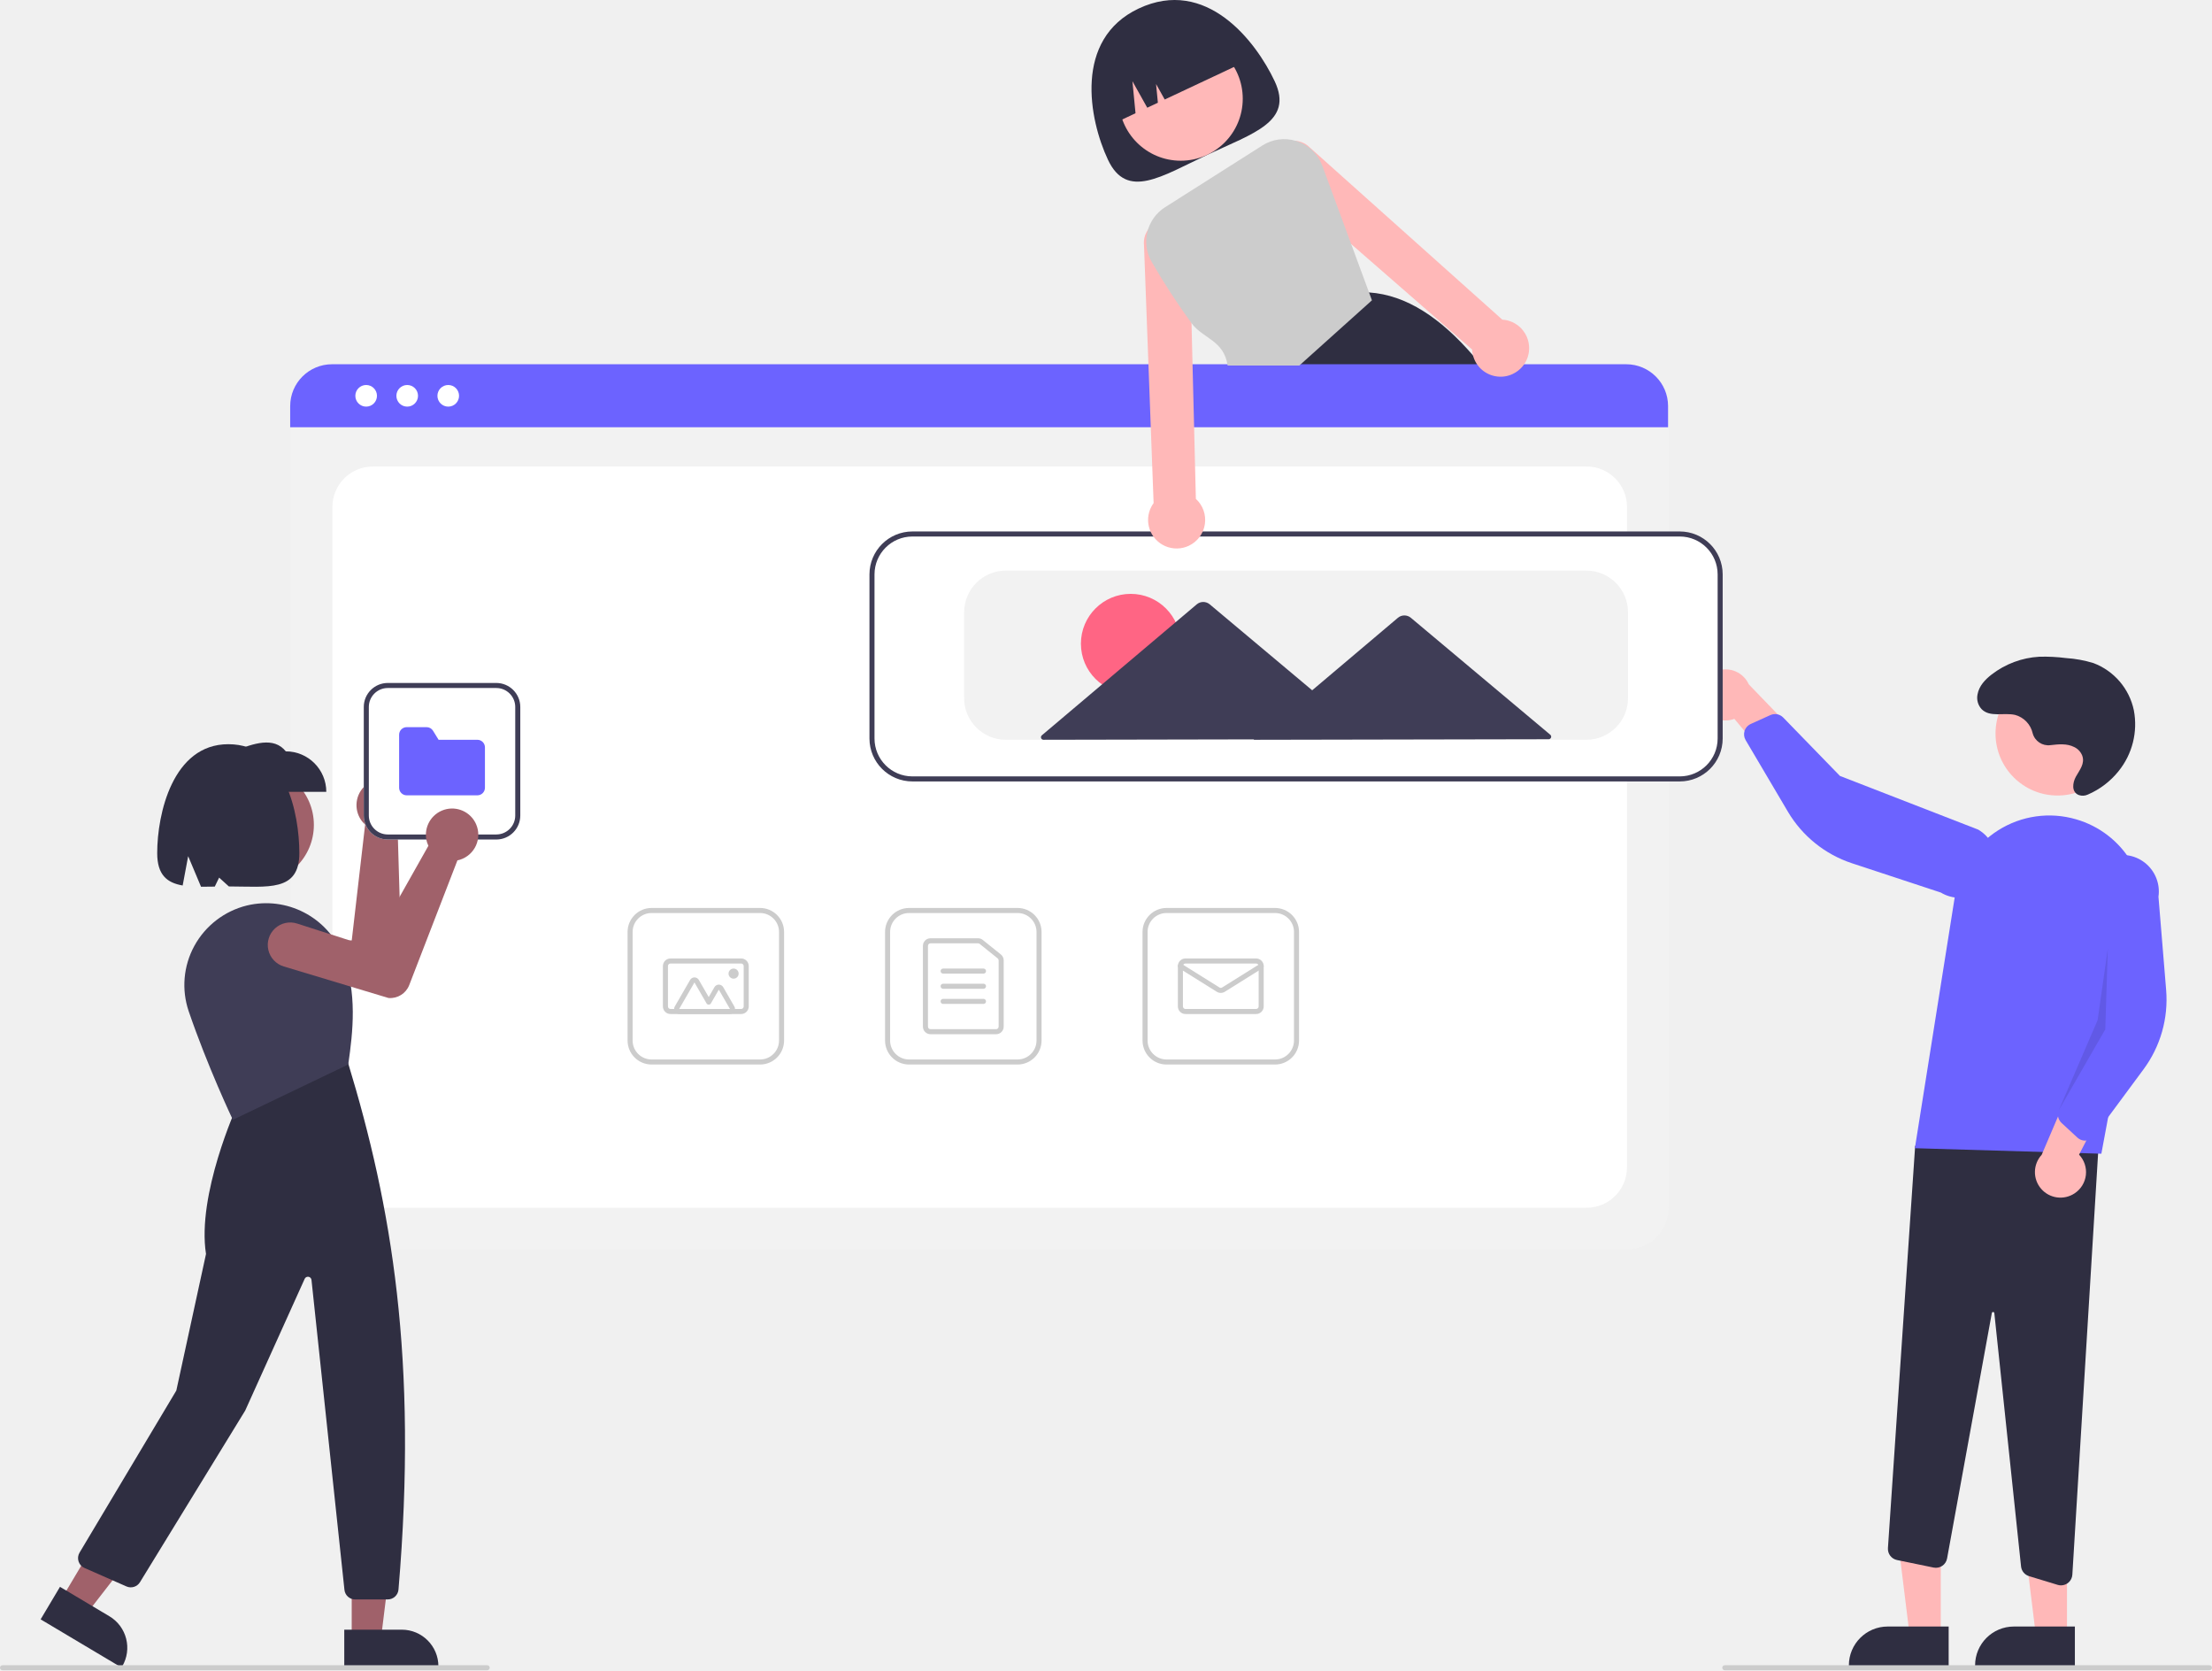
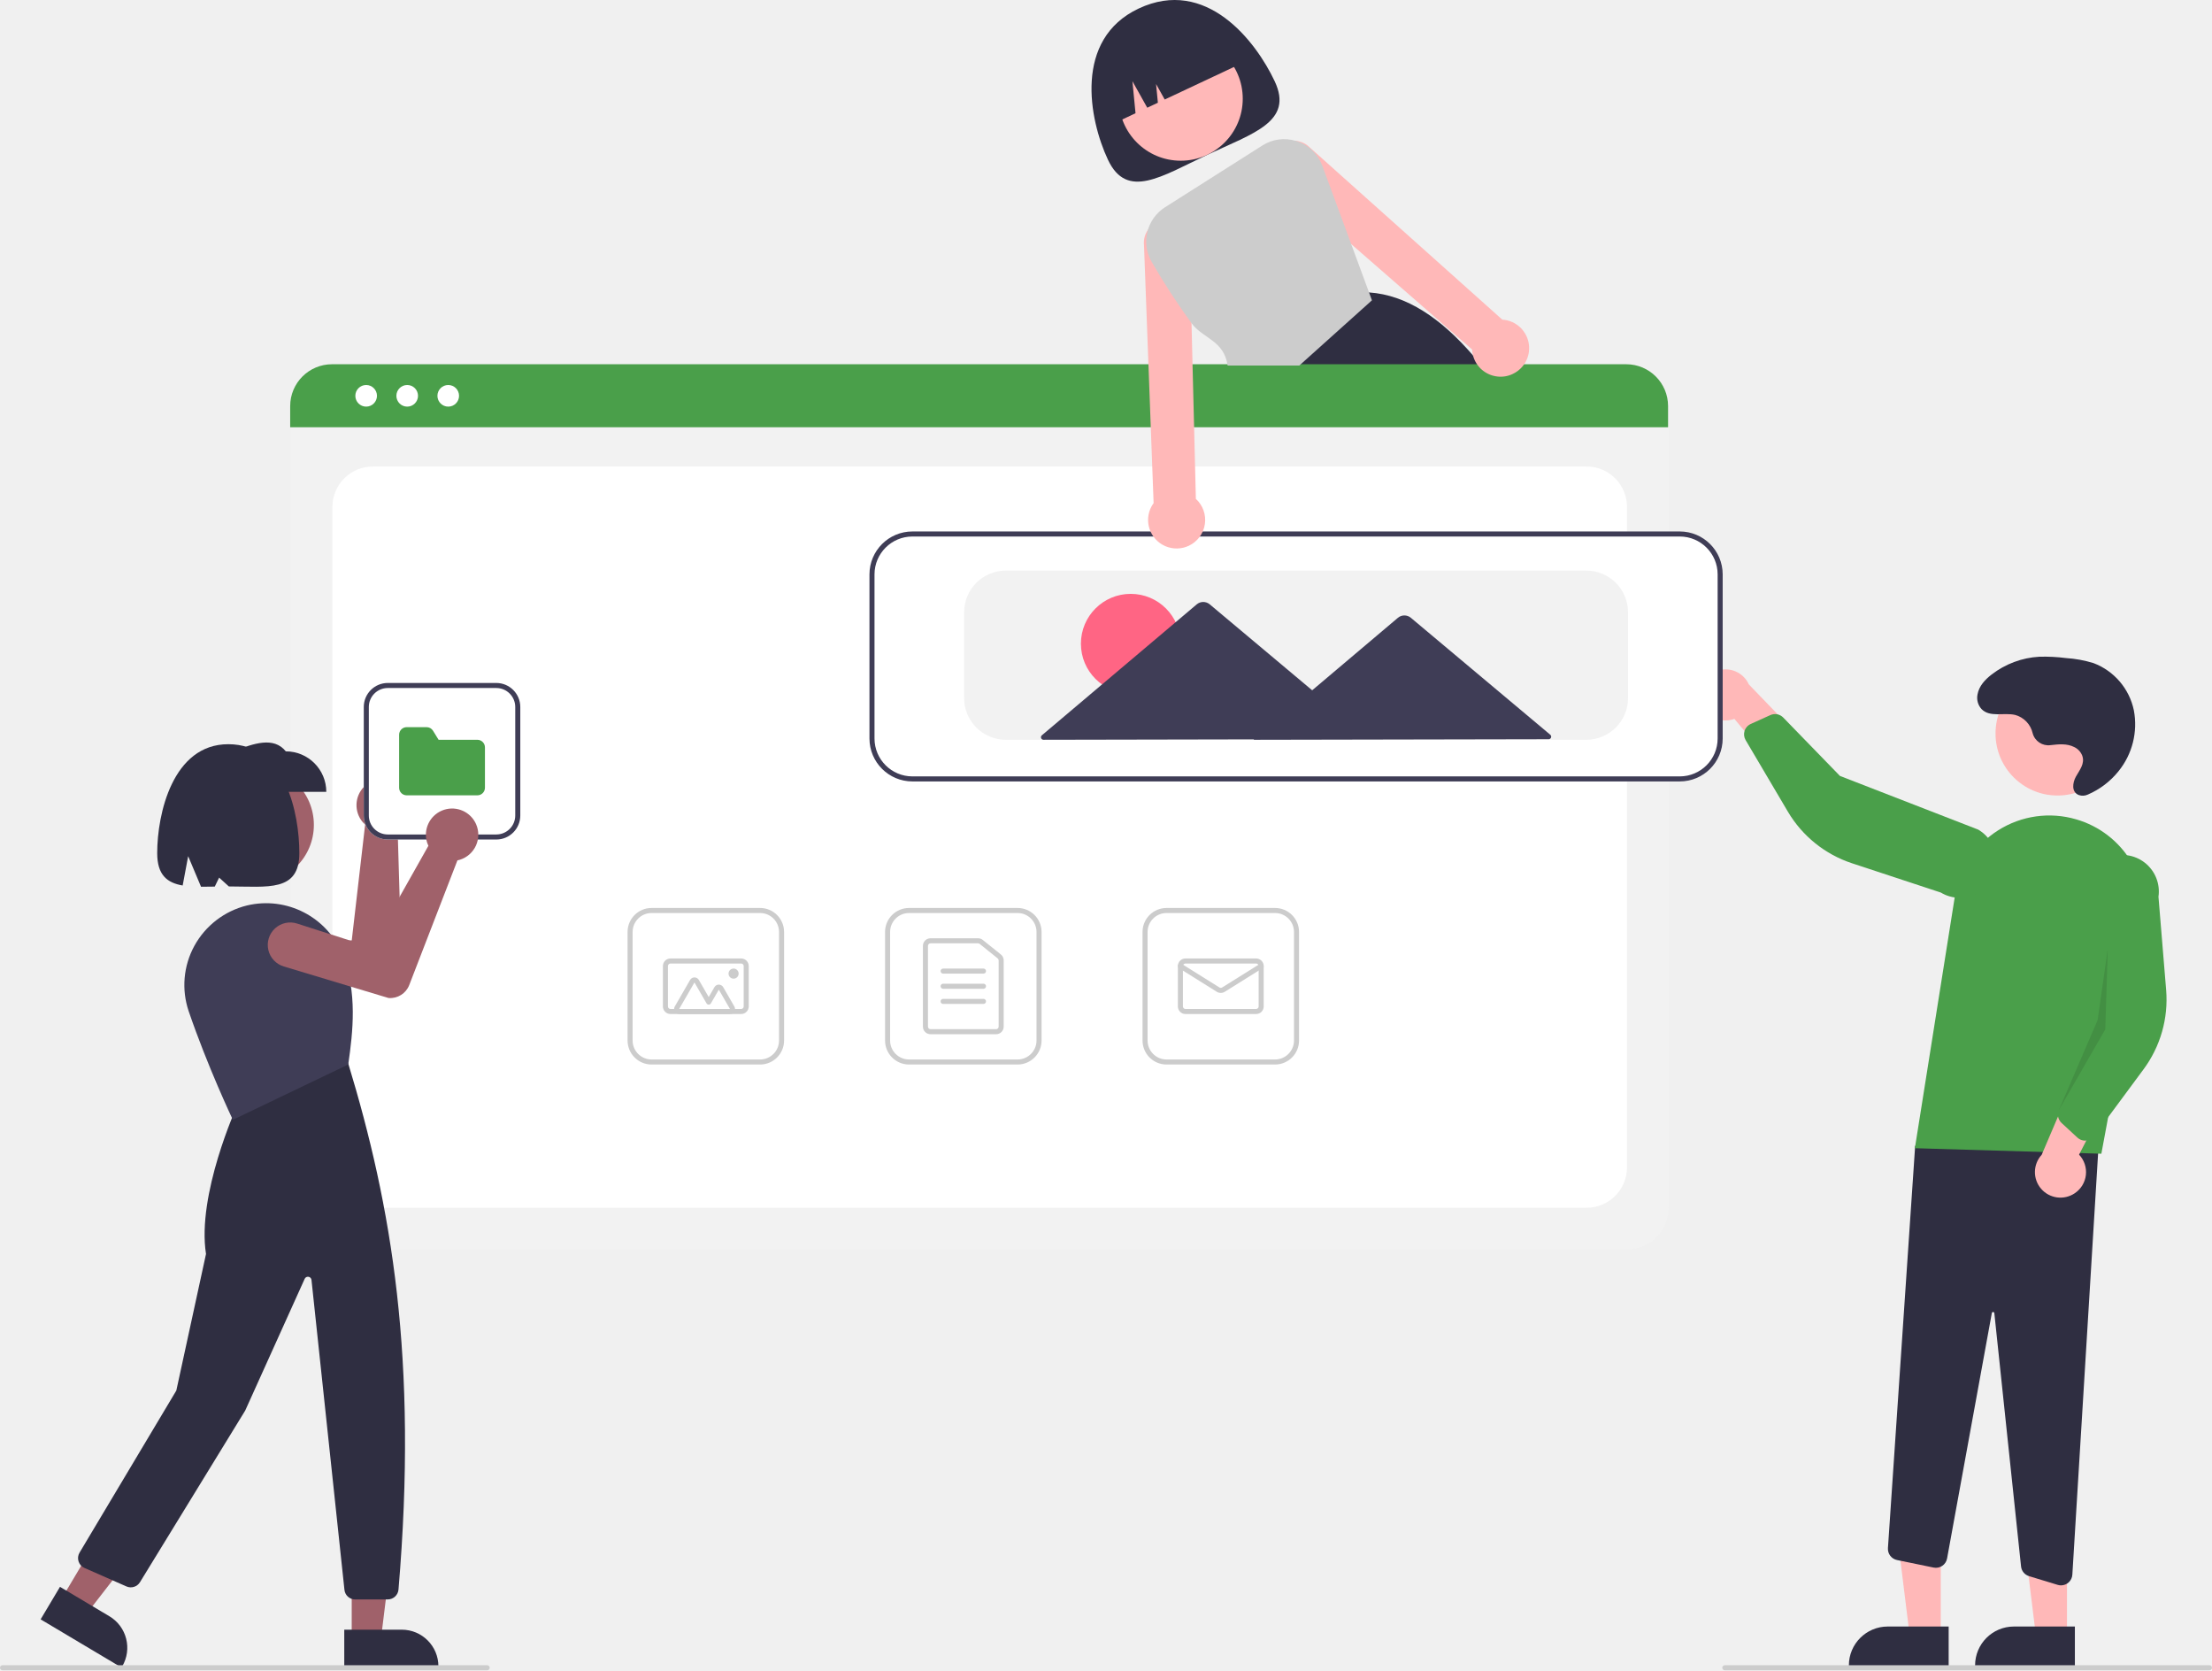
<svg xmlns="http://www.w3.org/2000/svg" id="a27520da-4319-485c-96d7-e776d7397e13" data-name="Layer 1" width="876.272" height="661.473" viewBox="0 0 876.272 661.473">
  <path d="M685.834,138.655c7.516,15.995-8.411,20.526-26.655,29.099s-31.898,17.942-39.414,1.947-13.615-47.743,12.195-59.871C658.66,97.284,678.318,122.659,685.834,138.655Z" transform="translate(-180.8642 -106.4605)" fill="#2f2e41" />
  <circle cx="467.746" cy="39.089" r="24.561" fill="#ffb8b8" />
  <path d="M770.29,254.473c-.85-1.11-1.7-2.2-2.56-3.26q-1.665-2.07-3.35-4.01c-12.73-14.69-26.27-23.94-41.18-24.93h-.02l-.22-.02-29.71,28.96-10.1,9.84.22.54,5.45,13.57h95.49A234.834,234.834,0,0,0,770.29,254.473Z" transform="translate(-180.8642 -106.4605)" fill="#2f2e41" />
  <path d="M621.902,155.438l0,0,8.792-4.131-1.225-12.683,5.879,10.496,4.202-1.975-.714-7.399,3.43,6.123,31.224-14.673,0,0a26,26,0,0,0-34.589-12.474l-4.525,2.126A26,26,0,0,0,621.902,155.438Z" transform="translate(-180.8642 -106.4605)" fill="#2f2e41" />
  <path d="M825.39,601.261H312.552a16.519,16.519,0,0,1-16.5-16.5V276.607a12.102,12.102,0,0,1,12.088-12.088H829.593a12.311,12.311,0,0,1,12.297,12.297V584.761A16.519,16.519,0,0,1,825.39,601.261Z" transform="translate(-180.8642 -106.4605)" fill="#f2f2f2" />
  <path d="M328.552,584.761h480.839a16,16,0,0,0,16-16V307.213a16,16,0,0,0-16-16H328.552a16,16,0,0,0-16,16V568.761A16,16,0,0,0,328.552,584.761Z" transform="translate(-180.8642 -106.4605)" fill="#fff" />
-   <path d="M841.66,275.663H295.82v-8.4a16.574,16.574,0,0,1,16.56-16.55H825.1a16.574,16.574,0,0,1,16.56,16.55Z" transform="translate(-180.8642 -106.4605)" fill="#6c63ff" />
+   <path d="M841.66,275.663H295.82v-8.4a16.574,16.574,0,0,1,16.56-16.55H825.1a16.574,16.574,0,0,1,16.56,16.55Z" transform="translate(-180.8642 -106.4605)" fill="#4a9f4a" />
  <circle cx="145.051" cy="156.752" r="4.283" fill="#fff" />
  <circle cx="161.31" cy="156.752" r="4.283" fill="#fff" />
  <circle cx="177.569" cy="156.752" r="4.283" fill="#fff" />
  <path d="M583.974,528.04h-43a9.511,9.511,0,0,1-9.5-9.5v-43a9.511,9.511,0,0,1,9.5-9.5h43a9.511,9.511,0,0,1,9.5,9.5v43A9.511,9.511,0,0,1,583.974,528.04Zm-43-60a7.508,7.508,0,0,0-7.5,7.5v43a7.508,7.508,0,0,0,7.5,7.5h43a7.508,7.508,0,0,0,7.5-7.5v-43a7.508,7.508,0,0,0-7.5-7.5Z" transform="translate(-180.8642 -106.4605)" fill="#ccc" />
  <path d="M575.474,516.04h-26a3.003,3.003,0,0,1-3-3v-32a3.003,3.003,0,0,1,3-3h18.839a3.007,3.007,0,0,1,1.879.662l7.16,5.754a2.984,2.984,0,0,1,1.121,2.338v26.246A3.003,3.003,0,0,1,575.474,516.04Zm-26-36a1.001,1.001,0,0,0-1,1v32a1.001,1.001,0,0,0,1,1h26a1.001,1.001,0,0,0,1-1v-26.246a.995.995,0,0,0-.374-.779l-7.161-5.754a1.002,1.002,0,0,0-.626-.22Z" transform="translate(-180.8642 -106.4605)" fill="#ccc" />
  <path d="M570.474,492.04h-16a1,1,0,0,1,0-2h16a1,1,0,0,1,0,2Z" transform="translate(-180.8642 -106.4605)" fill="#ccc" />
  <path d="M570.474,498.04h-16a1,1,0,0,1,0-2h16a1,1,0,0,1,0,2Z" transform="translate(-180.8642 -106.4605)" fill="#ccc" />
  <path d="M570.474,504.04h-16a1,1,0,0,1,0-2h16a1,1,0,0,1,0,2Z" transform="translate(-180.8642 -106.4605)" fill="#ccc" />
  <path d="M685.974,528.04h-43a9.511,9.511,0,0,1-9.5-9.5v-43a9.511,9.511,0,0,1,9.5-9.5h43a9.511,9.511,0,0,1,9.5,9.5v43A9.511,9.511,0,0,1,685.974,528.04Zm-43-60a7.508,7.508,0,0,0-7.5,7.5v43a7.508,7.508,0,0,0,7.5,7.5h43a7.508,7.508,0,0,0,7.5-7.5v-43a7.508,7.508,0,0,0-7.5-7.5Z" transform="translate(-180.8642 -106.4605)" fill="#ccc" />
  <path d="M678.474,508.04h-28a3.003,3.003,0,0,1-3-3v-16a3.003,3.003,0,0,1,3-3h28a3.003,3.003,0,0,1,3,3v16A3.003,3.003,0,0,1,678.474,508.04Zm-28-20a1.001,1.001,0,0,0-1,1v16a1.001,1.001,0,0,0,1,1h28a1.001,1.001,0,0,0,1-1v-16a1.001,1.001,0,0,0-1-1Z" transform="translate(-180.8642 -106.4605)" fill="#ccc" />
  <path d="M664.474,499.678a3.003,3.003,0,0,1-1.59-.453l-14.94-9.337a1,1,0,0,1,1.061-1.696l14.94,9.337a1.006,1.006,0,0,0,1.06,0l14.939-9.337a1,1,0,0,1,1.061,1.696l-14.939,9.337A3.004,3.004,0,0,1,664.474,499.678Z" transform="translate(-180.8642 -106.4605)" fill="#ccc" />
  <path d="M481.974,528.04h-43a9.511,9.511,0,0,1-9.5-9.5v-43a9.511,9.511,0,0,1,9.5-9.5h43a9.511,9.511,0,0,1,9.5,9.5v43A9.511,9.511,0,0,1,481.974,528.04Zm-43-60a7.508,7.508,0,0,0-7.5,7.5v43a7.508,7.508,0,0,0,7.5,7.5h43a7.508,7.508,0,0,0,7.5-7.5v-43a7.508,7.508,0,0,0-7.5-7.5Z" transform="translate(-180.8642 -106.4605)" fill="#ccc" />
  <path d="M474.474,508.04h-28a3.003,3.003,0,0,1-3-3v-16a3.003,3.003,0,0,1,3-3h28a3.003,3.003,0,0,1,3,3v16A3.003,3.003,0,0,1,474.474,508.04Zm-28-20a1.001,1.001,0,0,0-1,1v16a1.001,1.001,0,0,0,1,1h28a1.001,1.001,0,0,0,1-1v-16a1.001,1.001,0,0,0-1-1Z" transform="translate(-180.8642 -106.4605)" fill="#ccc" />
  <path d="M470.036,508.04h-20.124a2,2,0,0,1-1.732-3l6.062-10.5a2,2,0,0,1,3.464,0l3.915,6.781,2.268-3.929a2,2,0,0,1,3.464,0l4.415,7.647a2,2,0,0,1-1.732,3Zm0-2h0l-4.415-7.647-3.134,5.429a1.0 1,0,0,1-.866.5h0a1.0 1,0,0,1-.866-.5l-4.781-8.281-6.062,10.5Z" transform="translate(-180.8642 -106.4605)" fill="#ccc" />
  <circle cx="290.61" cy="385.579" r="2" fill="#ccc" />
  <polygon points="768.825 648.15 756.565 648.149 750.733 600.861 768.827 600.862 768.825 648.15" fill="#ffb8b8" />
  <path d="M952.816,766.494l-39.531-.001v-.5a15.386,15.386,0,0,1,15.386-15.386h.001l24.144.001Z" transform="translate(-180.8642 -106.4605)" fill="#2f2e41" />
  <polygon points="818.825 648.15 806.565 648.149 800.733 600.861 818.827 600.862 818.825 648.15" fill="#ffb8b8" />
  <path d="M1002.816,766.494l-39.531-.001v-.5a15.386,15.386,0,0,1,15.386-15.386h.001l24.144.001Z" transform="translate(-180.8642 -106.4605)" fill="#2f2e41" />
  <path d="M996.014,734.111l-11.354-3.454a4.493,4.493,0,0,1-3.166-3.833L970.908,626.498a.48.48,0,0,0-.479-.447.469.469,0,0,0-.51.409l-17.731,97.199a4.5,4.5,0,0,1-5.335,3.6L932.342,724.269a4.516,4.516,0,0,1-3.582-4.712l10.785-159.312,73.138-7.892-10.868,177.727a4.505,4.505,0,0,1-4.484,4.228A4.526,4.526,0,0,1,996.014,734.111Z" transform="translate(-180.8642 -106.4605)" fill="#2f2e41" />
  <circle cx="815.08" cy="290.487" r="24.561" fill="#ffb8b8" />
-   <path d="M939.433,561.18l15.858-99.851a37.857,37.857,0,0,1,48.005-30.399h0a37.743,37.743,0,0,1,26.601,43.262l-16.591,89.172Z" transform="translate(-180.8642 -106.4605)" fill="#6c63ff" />
+   <path d="M939.433,561.18l15.858-99.851a37.857,37.857,0,0,1,48.005-30.399h0a37.743,37.743,0,0,1,26.601,43.262l-16.591,89.172Z" transform="translate(-180.8642 -106.4605)" fill="#4a9f4a" />
  <path d="M1002.725,579.046a10.056,10.056,0,0,0,1.747-15.32l16.396-31.751-18.465,1.97-12.739,29.849a10.11,10.11,0,0,0,13.061,15.251Z" transform="translate(-180.8642 -106.4605)" fill="#ffb8b8" />
-   <path d="M1006.236,558.126a4.506,4.506,0,0,1-2.426-1.151l-6.273-5.797a4.515,4.515,0,0,1-1.092-5.054l12.537-29.718-1.779-58.72a14.497,14.497,0,1,1,28.727,3.919l3.041,36.912a46.373,46.373,0,0,1-8.938,31.397l-19.552,26.432a4.505,4.505,0,0,1-3.195,1.804A4.455,4.455,0,0,1,1006.236,558.126Z" transform="translate(-180.8642 -106.4605)" fill="#6c63ff" />
+   <path d="M1006.236,558.126a4.506,4.506,0,0,1-2.426-1.151l-6.273-5.797a4.515,4.515,0,0,1-1.092-5.054l12.537-29.718-1.779-58.72a14.497,14.497,0,1,1,28.727,3.919l3.041,36.912a46.373,46.373,0,0,1-8.938,31.397l-19.552,26.432a4.505,4.505,0,0,1-3.195,1.804A4.455,4.455,0,0,1,1006.236,558.126Z" transform="translate(-180.8642 -106.4605)" fill="#4a9f4a" />
  <path d="M854.505,383.566a10.056,10.056,0,0,0,13.426,7.582l22.846,27.478,5.385-17.772-22.52-23.369a10.11,10.11,0,0,0-19.137,6.081Z" transform="translate(-180.8642 -106.4605)" fill="#ffb8b8" />
-   <path d="M872.401,394.955a4.506,4.506,0,0,1,2.006-1.786l7.784-3.517a4.515,4.515,0,0,1,5.08.965l22.478,23.132,54.766,21.257a14.497,14.497,0,1,1-14.809,24.926l-35.177-11.592a46.374,46.374,0,0,1-25.427-20.472l-16.717-28.31a4.505,4.505,0,0,1-.415-3.646A4.454,4.454,0,0,1,872.401,394.955Z" transform="translate(-180.8642 -106.4605)" fill="#6c63ff" />
+   <path d="M872.401,394.955a4.506,4.506,0,0,1,2.006-1.786l7.784-3.517a4.515,4.515,0,0,1,5.08.965l22.478,23.132,54.766,21.257a14.497,14.497,0,1,1-14.809,24.926l-35.177-11.592a46.374,46.374,0,0,1-25.427-20.472l-16.717-28.31a4.505,4.505,0,0,1-.415-3.646A4.454,4.454,0,0,1,872.401,394.955Z" transform="translate(-180.8642 -106.4605)" fill="#4a9f4a" />
  <polygon points="835.002 375.652 834.002 407.652 815.58 439.663 830.962 403.99 835.002 375.652" opacity="0.1" />
  <path d="M993.13,401.563a6.423,6.423,0,0,1-7.031-4.702,9.764,9.764,0,0,0-6.951-7.274c-4.505-1.029-10.012,1.091-13.314-2.322a6.637,6.637,0,0,1-1.575-5.842c.608-3.317,2.981-5.823,5.563-7.827a34.062,34.062,0,0,1,18.866-7.051,67.677,67.677,0,0,1,10.621.528,47.009,47.009,0,0,1,10.864,1.985,25.576,25.576,0,0,1,16.002,18.68,29.528,29.528,0,0,1-6.057,24.13,31.702,31.702,0,0,1-12.161,9.259,4.744,4.744,0,0,1-3.606.183c-2.957-1.176-2.474-4.839-1.126-7.283,1.443-2.615,3.663-5.146,2.503-8.329a6.302,6.302,0,0,0-3.127-3.366c-2.94-1.499-6.228-1.145-9.389-.78Z" transform="translate(-180.8642 -106.4605)" fill="#2f2e41" />
  <path d="M846.297,415.433h-304a16.519,16.519,0,0,1-16.5-16.5v-65a16.519,16.519,0,0,1,16.5-16.5h304a16.519,16.519,0,0,1,16.5,16.5v65A16.519,16.519,0,0,1,846.297,415.433Z" transform="translate(-180.8642 -106.4605)" fill="#fff" />
  <path d="M846.297,415.933h-304a17.019,17.019,0,0,1-17-17v-65a17.019,17.019,0,0,1,17-17h304a17.019,17.019,0,0,1,17,17v65A17.019,17.019,0,0,1,846.297,415.933Zm-304-97a15.017,15.017,0,0,0-15,15v65a15.017,15.017,0,0,0,15,15h304a15.017,15.017,0,0,0,15-15v-65a15.017,15.017,0,0,0-15-15Z" transform="translate(-180.8642 -106.4605)" fill="#3f3d56" />
  <path d="M809.297,399.433h-230a16.519,16.519,0,0,1-16.5-16.5v-34a16.519,16.519,0,0,1,16.5-16.5h230a16.519,16.519,0,0,1,16.5,16.5v34A16.519,16.519,0,0,1,809.297,399.433Z" transform="translate(-180.8642 -106.4605)" fill="#f2f2f2" />
  <circle cx="447.928" cy="254.915" r="19.732" fill="#ff6584" />
  <path d="M795.004,397.442l-27.853-23.36-27.372-22.956a4,4,0,0,0-5.153.01l-27.283,23.062-6.664,5.633-10.048-8.427-30.537-25.611a4,4,0,0,0-5.152.01l-30.438,25.728-30.917,26.133a1.0 1,0,0,0,.647,1.764l63.387-.122,20.064-.039-.196.166,59.808-.115,57.067-.11A1.0 1,0,0,0,795.004,397.442Z" transform="translate(-180.8642 -106.4605)" fill="#3f3d56" />
  <path d="M1056.136,767.933h-192a1,1,0,0,1,0-2h192a1,1,0,0,1,0,2Z" transform="translate(-180.8642 -106.4605)" fill="#ccc" />
  <path d="M784.92,238.373a11.221,11.221,0,0,0-7.25-5.1,10.301,10.301,0,0,0-1.66-.21l-76.19-68.12a9.015,9.015,0,0,0-5.63-2.69,7.67,7.67,0,0,0-1.27-.04,9.055,9.055,0,0,0-5.96,15.48l29.17,25.43,47.9,41.75a11.916,11.916,0,0,0,.35,2.33,11.266,11.266,0,0,0,9.67,8.37,11.092,11.092,0,0,0,6.05-1,11.407,11.407,0,0,0,3.88-2.97c.11-.13.21-.25.31-.39a11.293,11.293,0,0,0,.63-12.84Z" transform="translate(-180.8642 -106.4605)" fill="#ffb8b8" />
  <path d="M654.6,304.023l-.71-28.86-.6-23.95-.41-16.76-.81-32.67a9.046,9.046,0,0,0-15.71-5.25,6.923,6.923,0,0,0-.75.96,8.936,8.936,0,0,0-1.56,6.05l1.78,47.67.89,23.95,1.14,30.55a12.047,12.047,0,0,0-.89,1.41,11.248,11.248,0,0,0-.71,8.84,11.311,11.311,0,0,0,15.56,6.63,11.301,11.301,0,0,0,2.78-18.57Z" transform="translate(-180.8642 -106.4605)" fill="#ffb8b8" />
  <path d="M723.201,222.273l-7.07-19.15-11.44-31.02a16.006,16.006,0,0,0-9.95-9.68c-.18-.06-.37-.12-.55-.17a15.984,15.984,0,0,0-13.24,1.82l-38.53,24.44a16.093,16.093,0,0,0-5.27,21.75,276.323,276.323,0,0,0,15.73,24.19c4.49,6.11,12.85,6.76,14.3,16.76h28.41l28.76-25.82Z" transform="translate(-180.8642 -106.4605)" fill="#ccc" />
  <circle cx="101.165" cy="326.682" r="23.172" fill="#a0616a" />
  <path d="M338.916,417.193q.343.273.664.578a10.38,10.38,0,0,1-.417,15.484,9.722,9.722,0,0,1-.814.613l1.568,52.945a8.061,8.061,0,0,1-5.545,7.867l-.096.021-42.989,4.578a8.899,8.899,0,1,1-1.722-17.713l30.644-2.699,5.3-45.851a9.876,9.876,0,0,1-.972-.99,10.38,10.38,0,0,1,14.378-14.833Z" transform="translate(-180.8642 -106.4605)" fill="#a0616a" />
  <polygon points="139.328 649.174 150.895 649.174 156.397 604.561 139.326 604.561 139.328 649.174" fill="#a0616a" />
  <path d="M317.242,751.858l22.778-.001h.001a14.516,14.516,0,0,1,14.516,14.516v.472l-37.294.001Z" transform="translate(-180.8642 -106.4605)" fill="#2f2e41" />
  <polygon points="24.366 633.182 34.304 639.099 61.857 603.582 47.189 594.849 24.366 633.182" fill="#a0616a" />
  <path d="M204.627,734.889l19.572,11.653.001 0a14.516,14.516,0,0,1,5.046,19.899l-.241.405L196.96,747.767Z" transform="translate(-180.8642 -106.4605)" fill="#2f2e41" />
  <path d="M334.488,739.877H321.536a4.238,4.238,0,0,1-4.221-3.797L304.258,613.343a1.415,1.415,0,0,0-2.697-.433l-23.555,52.159-41.704,68.003a4.266,4.266,0,0,1-5.329,1.666l-16.66-7.33a4.247,4.247,0,0,1-1.935-6.064l38.337-64.192,11.758-54.085c-3.698-23.455,12.155-58.326,12.316-58.676l.079-.17,43.668-17.068.219.268c17.221,56.514,27.715,117.332,19.967,208.568A4.274,4.274,0,0,1,334.488,739.877Z" transform="translate(-180.8642 -106.4605)" fill="#2f2e41" />
  <path d="M273.107,549.934l-.203-.427c-.097-.205-9.807-20.684-17.292-42.571a32.285,32.285,0,0,1,2.239-25.873,32.637,32.637,0,0,1,20.813-16.004h0A32.677,32.677,0,0,1,316.591,484.627c5.937,14.847,4.045,30.695,2.264,43.157l-.035.25-.227.109Z" transform="translate(-180.8642 -106.4605)" fill="#3f3d56" />
  <path d="M310.124,420.054H273.33V404.015c8.076-3.208,15.978-5.937,20.756,0a16.038,16.038,0,0,1,16.038,16.038Z" transform="translate(-180.8642 -106.4605)" fill="#2f2e41" />
  <path d="M271.293,401.185c-21.996,0-28.153,27.571-28.153,43.126,0,8.674,3.923,11.777,10.088,12.827l2.177-11.611,5.099,12.111c1.732.009,3.551-.025,5.437-.06l1.729-3.56,3.855,3.496c15.441.023,27.921,2.274,27.921-13.203C299.445,428.756,294.046,401.185,271.293,401.185Z" transform="translate(-180.8642 -106.4605)" fill="#2f2e41" />
  <path d="M373.864,767.933h-192a1,1,0,1,1,0-2h192a1,1,0,0,1,0,2Z" transform="translate(-180.8642 -106.4605)" fill="#ccc" />
  <path d="M377.474,438.933h-43a9.511,9.511,0,0,1-9.5-9.5v-43a9.511,9.511,0,0,1,9.5-9.5h43a9.511,9.511,0,0,1,9.5,9.5v43A9.511,9.511,0,0,1,377.474,438.933Z" transform="translate(-180.8642 -106.4605)" fill="#fff" />
  <path d="M377.474,438.933h-43a9.511,9.511,0,0,1-9.5-9.5v-43a9.511,9.511,0,0,1,9.5-9.5h43a9.511,9.511,0,0,1,9.5,9.5v43A9.511,9.511,0,0,1,377.474,438.933Zm-43-60a7.508,7.508,0,0,0-7.5,7.5v43a7.508,7.508,0,0,0,7.5,7.5h43a7.508,7.508,0,0,0,7.5-7.5v-43a7.508,7.508,0,0,0-7.5-7.5Z" transform="translate(-180.8642 -106.4605)" fill="#3f3d56" />
-   <path d="M369.974,421.433h-28a3.003,3.003,0,0,1-3-3v-21a3.003,3.003,0,0,1,3-3h7.882a2.981,2.981,0,0,1,2.555,1.427l2.198,3.573h15.364a3.003,3.003,0,0,1,3,3v16A3.003,3.003,0,0,1,369.974,421.433Z" transform="translate(-180.8642 -106.4605)" fill="#6c63ff" />
+   <path d="M369.974,421.433h-28a3.003,3.003,0,0,1-3-3v-21a3.003,3.003,0,0,1,3-3h7.882a2.981,2.981,0,0,1,2.555,1.427l2.198,3.573h15.364a3.003,3.003,0,0,1,3,3v16A3.003,3.003,0,0,1,369.974,421.433Z" transform="translate(-180.8642 -106.4605)" fill="#4a9f4a" />
  <path d="M369.064,432.042q.21.384.388.79a10.38,10.38,0,0,1-6.393,14.109,9.72,9.72,0,0,1-.988.25l-19.099,49.405a8.061,8.061,0,0,1-8.163,5.099l-.096-.018-41.397-12.462a8.899,8.899,0,1,1,5.286-16.993l29.29,9.404,22.676-40.202a9.876,9.876,0,0,1-.511-1.289,10.38,10.38,0,0,1,19.007-8.091Z" transform="translate(-180.8642 -106.4605)" fill="#a0616a" />
</svg>
